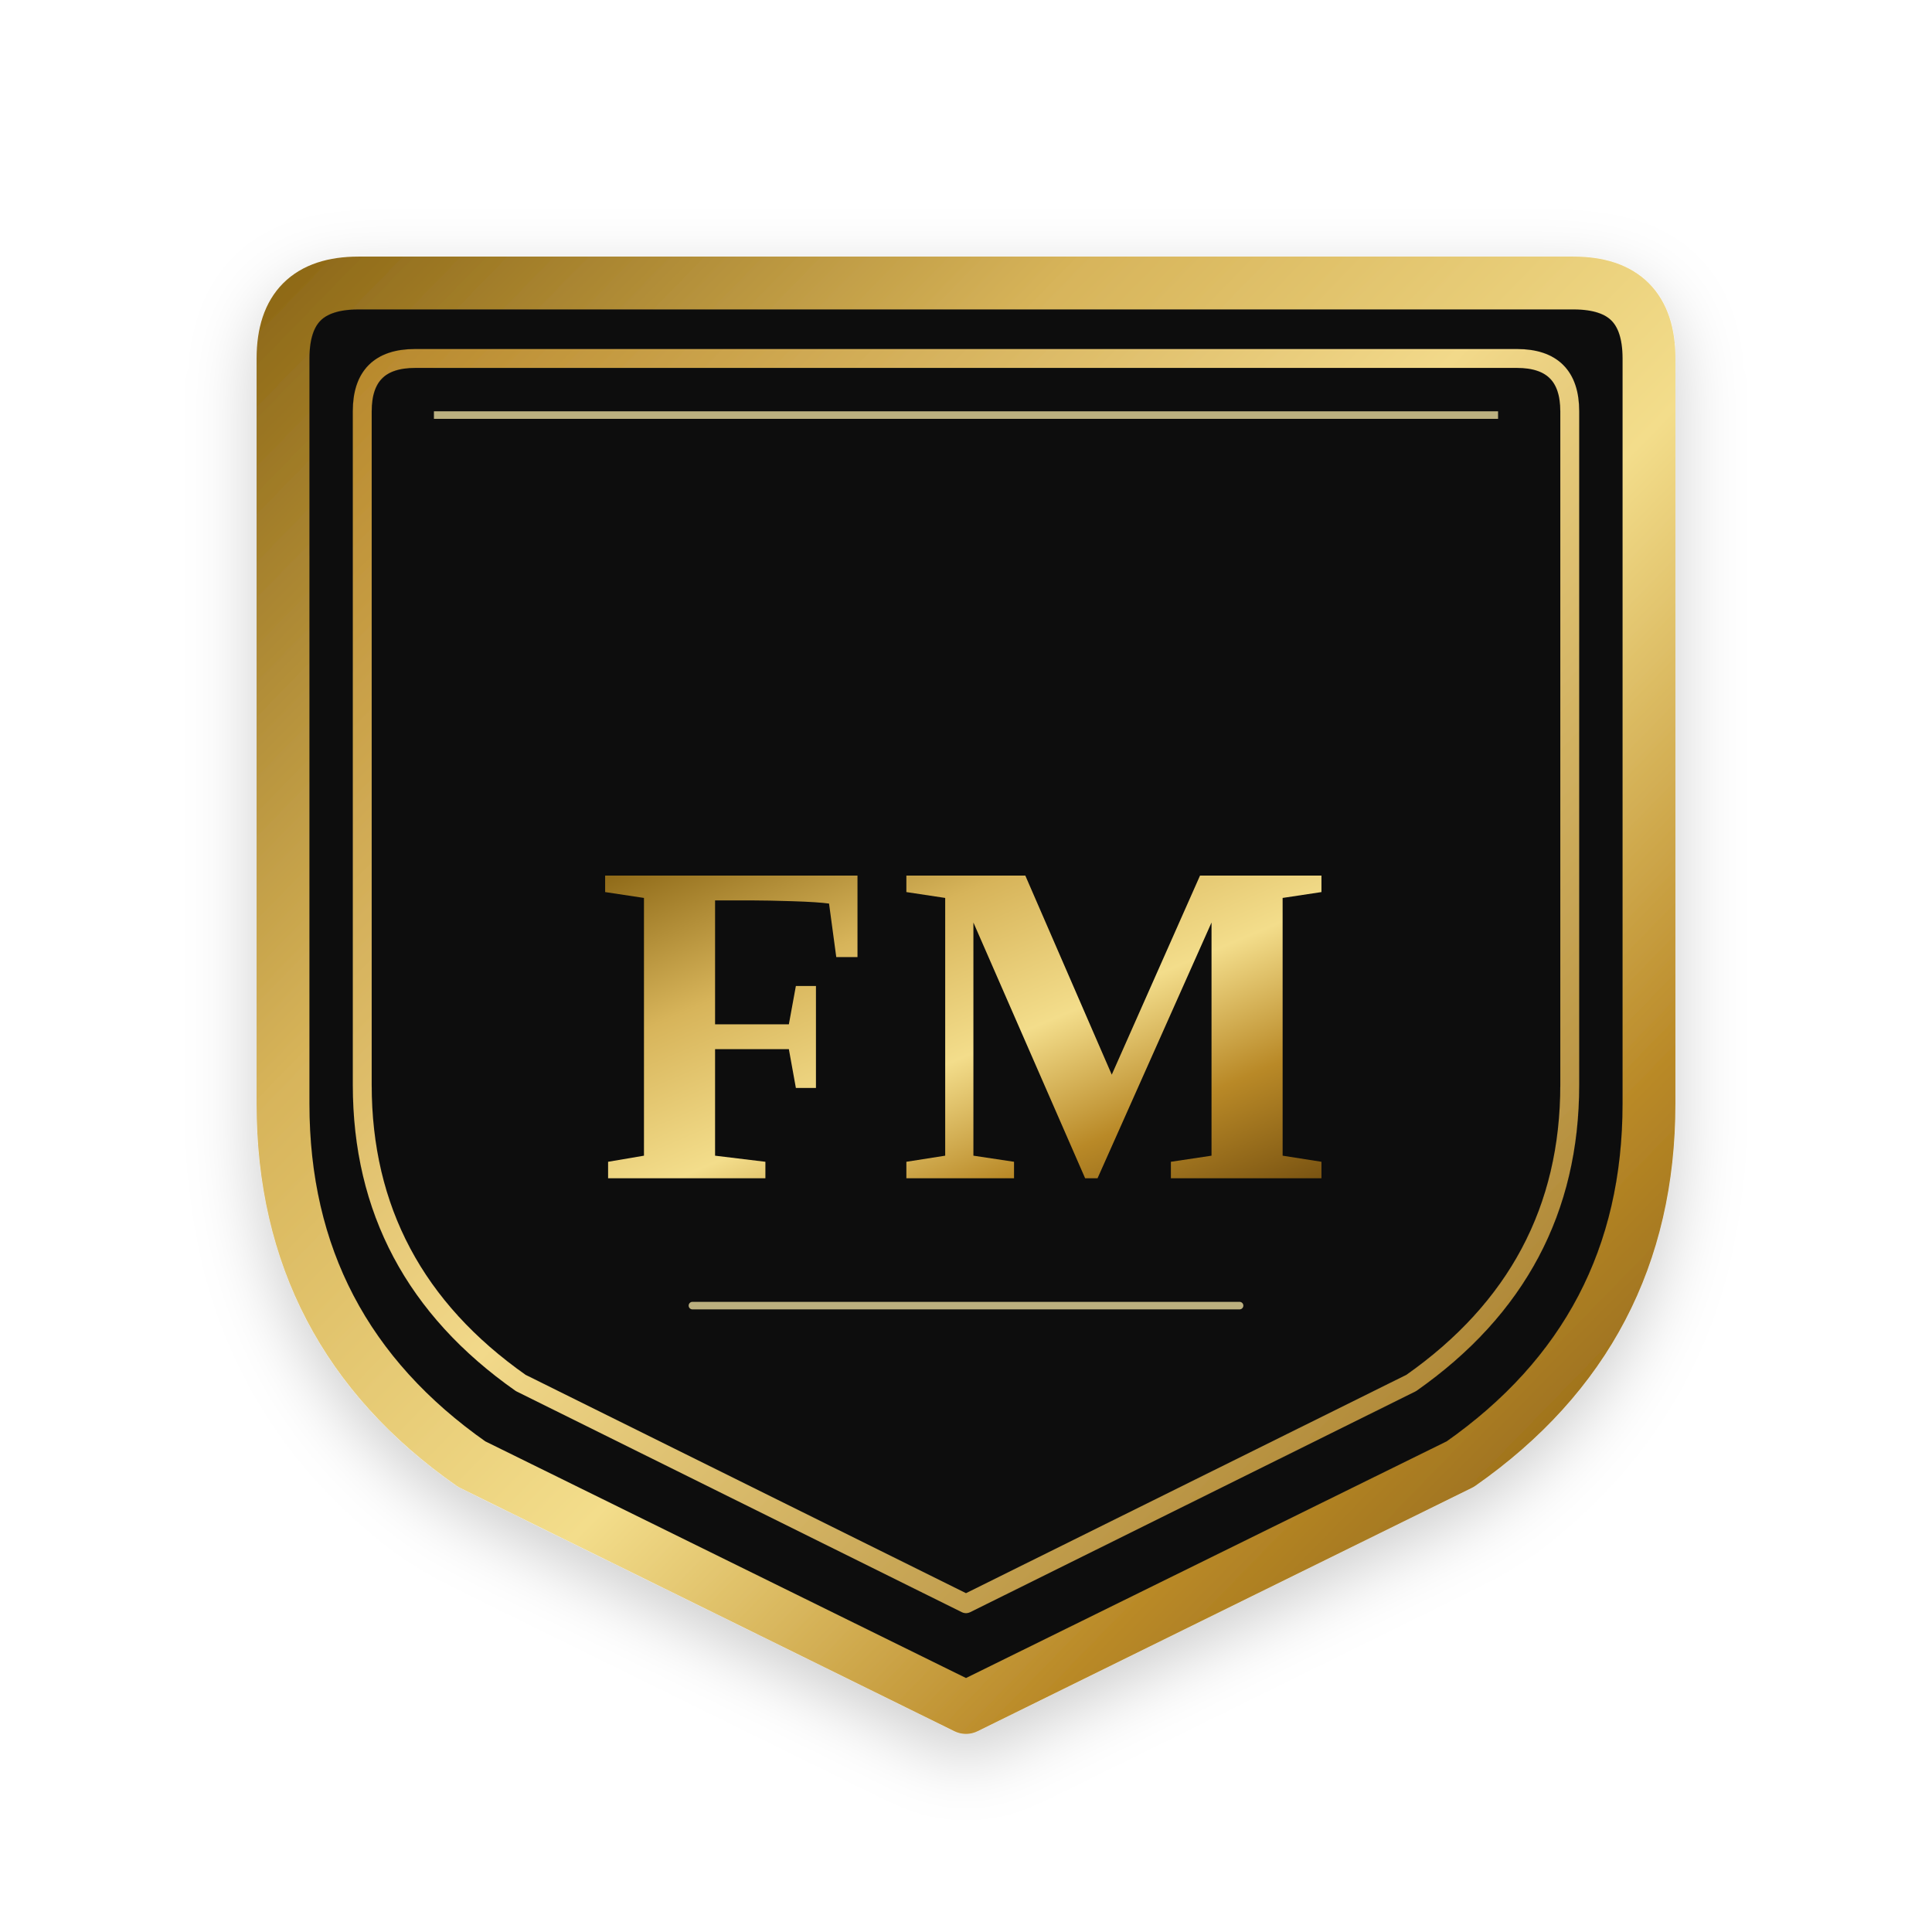
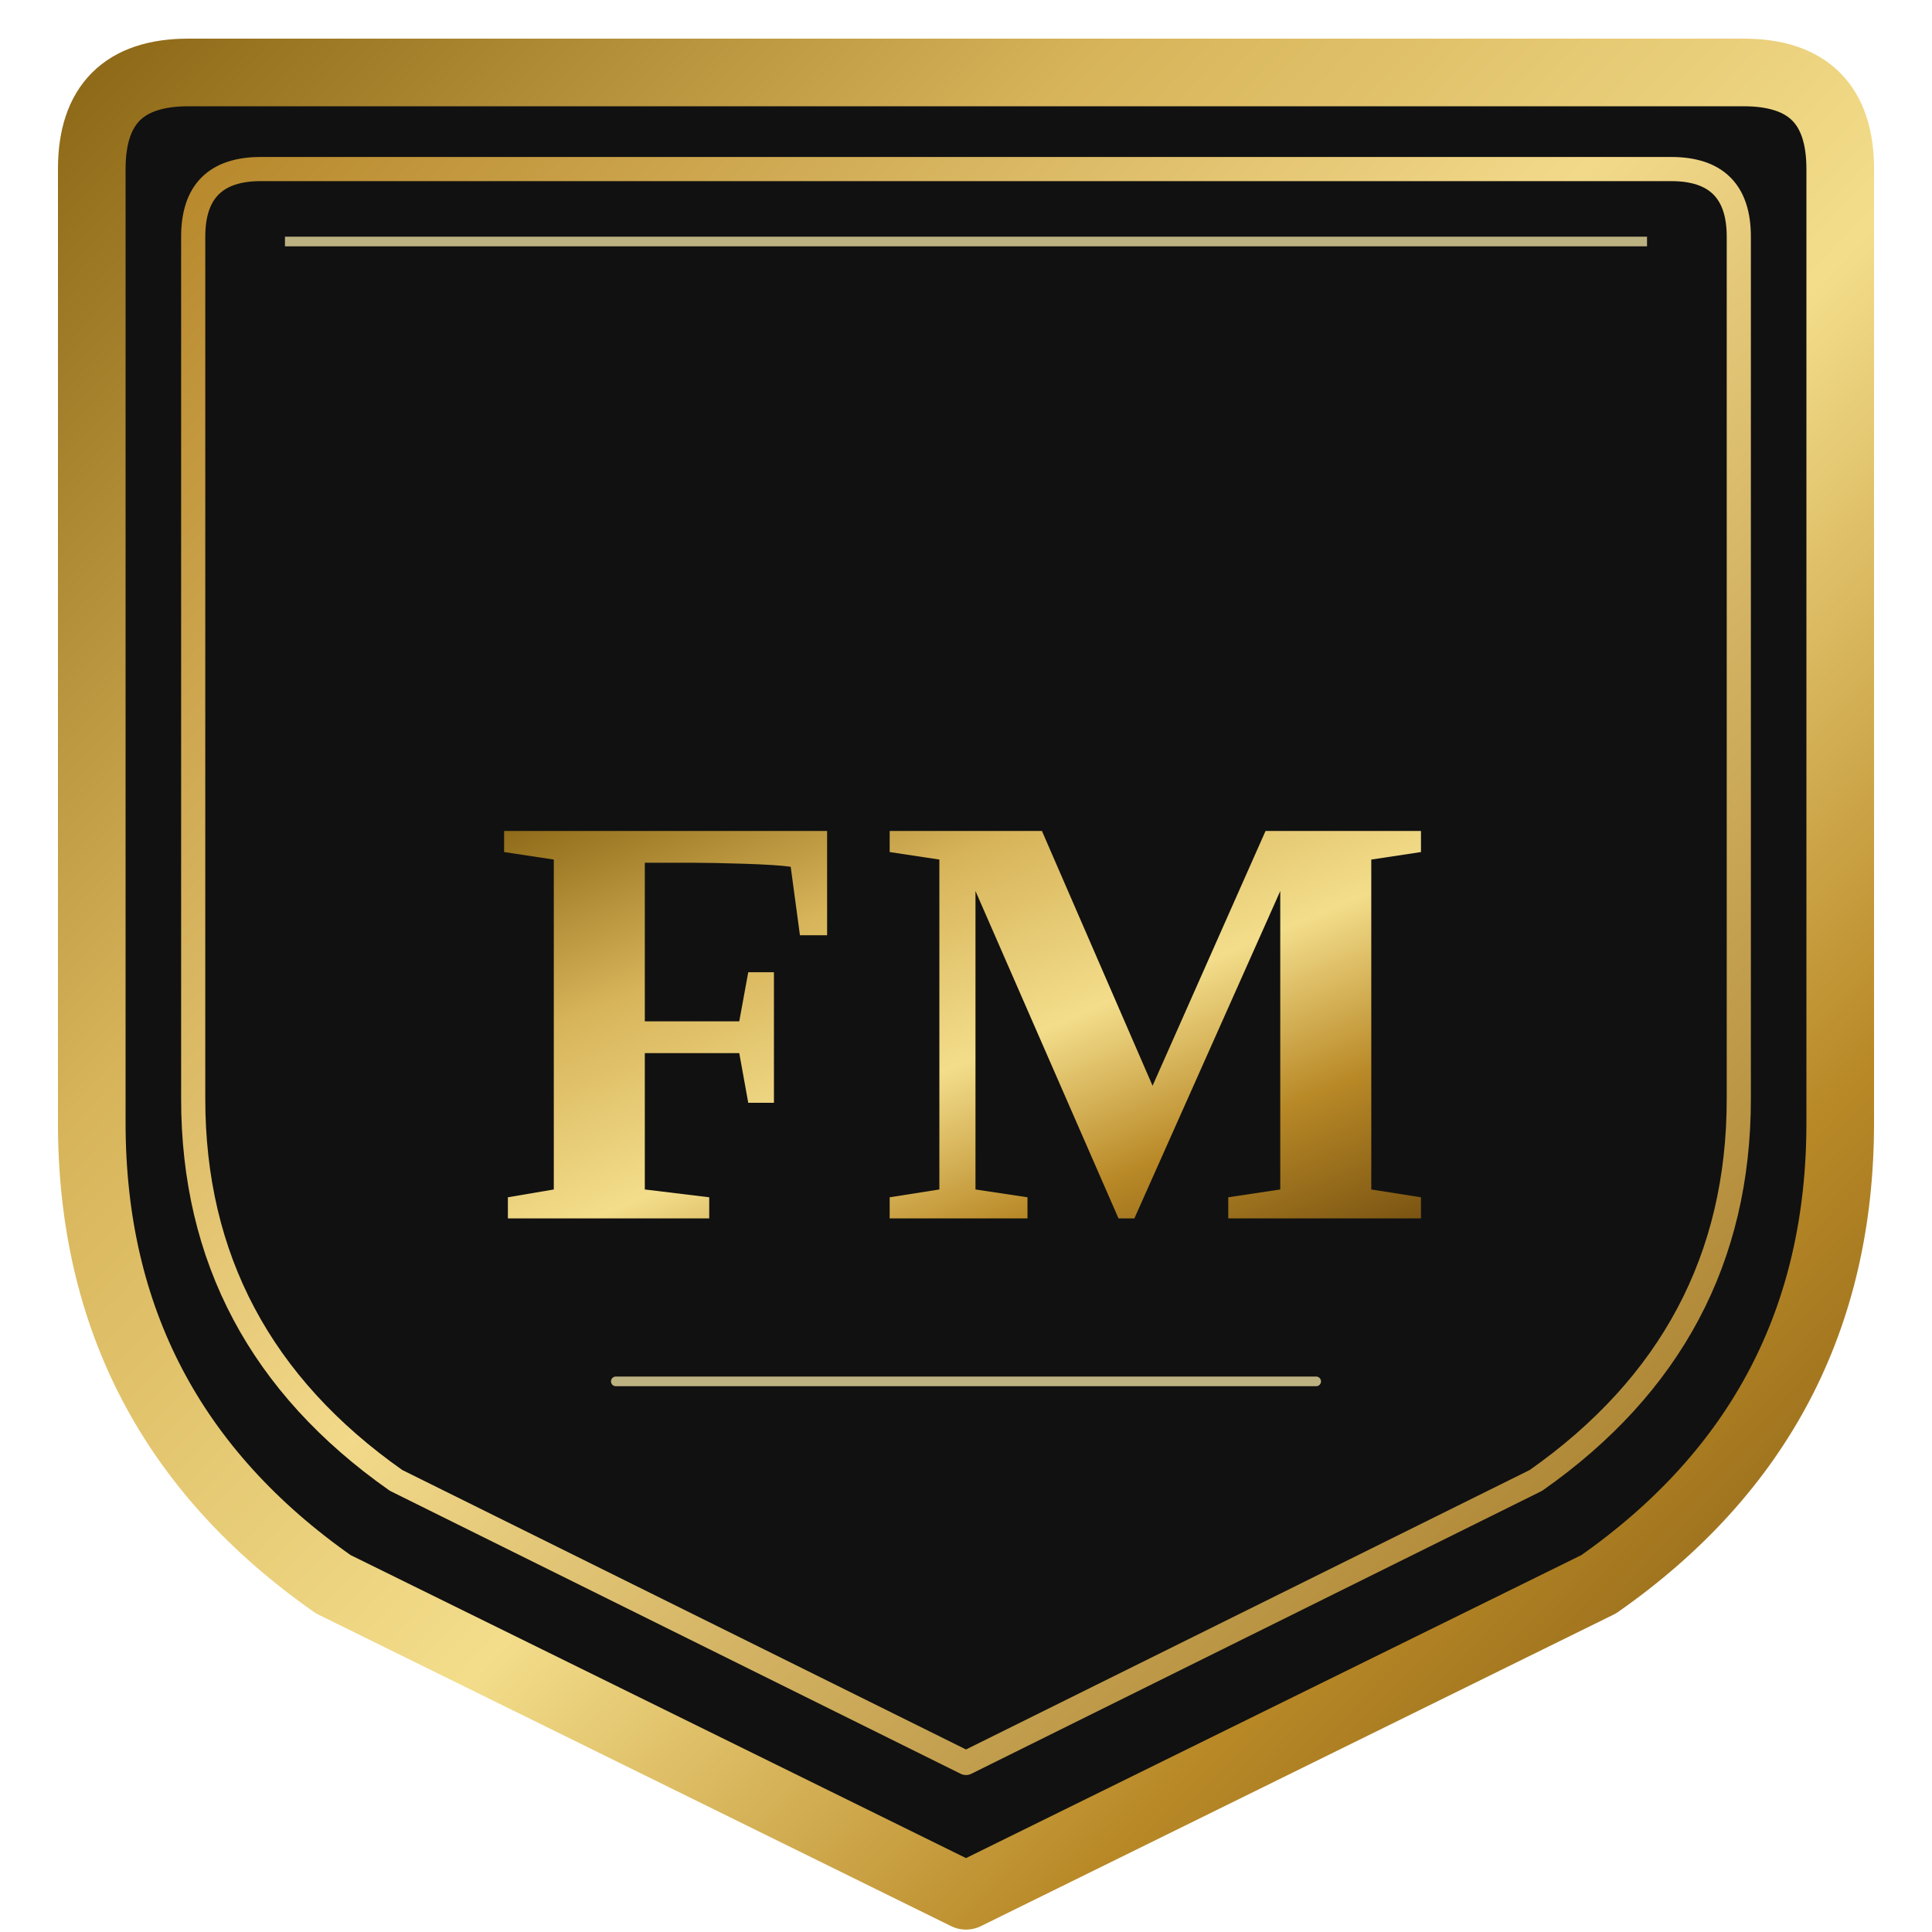
- <svg xmlns="http://www.w3.org/2000/svg" width="1024" height="1024" viewBox="0 0 1024 1024" fill="none" role="img" aria-labelledby="title desc">
+ <svg xmlns="http://www.w3.org/2000/svg" width="1024" height="1024" viewBox="120 120 784 800" fill="none" role="img" aria-labelledby="title desc">
  <defs>
    <linearGradient id="gold" x1="0%" y1="0%" x2="100%" y2="100%">
      <stop offset="0%" stop-color="#8F6A18" />
      <stop offset="28%" stop-color="#D7B45A" />
      <stop offset="55%" stop-color="#F3DD8B" />
      <stop offset="78%" stop-color="#B98927" />
      <stop offset="100%" stop-color="#7A5412" />
    </linearGradient>
    <linearGradient id="goldSoft" x1="0%" y1="0%" x2="100%" y2="100%">
      <stop offset="0%" stop-color="#B8892D" />
      <stop offset="45%" stop-color="#F2D98A" />
      <stop offset="100%" stop-color="#9A6E1C" />
    </linearGradient>
    <filter id="softShadow" x="-20%" y="-20%" width="140%" height="140%">
      <feDropShadow dx="0" dy="12" stdDeviation="18" flood-color="#000000" flood-opacity="0.20" />
    </filter>
  </defs>
-   <g filter="url(#softShadow)">
+   <g>
    <path d="M 190 150 L 834 150 Q 874 150 874 190 L 874 585 Q 874 706 774 776 L 512 905 L 250 776 Q 150 706 150 585 L 150 190 Q 150 150 190 150 Z" fill="#111111" stroke="url(#gold)" stroke-width="28" stroke-linejoin="round" />
    <path d="M 220 190 L 804 190 Q 832 190 832 218 L 832 575 Q 832 674 748 733 L 512 850 L 276 733 Q 192 674 192 575 L 192 218 Q 192 190 220 190 Z" fill="none" stroke="url(#goldSoft)" stroke-width="10" stroke-linejoin="round" />
    <path d="M 230 220 L 794 220" stroke="#F6E7A6" stroke-width="4" opacity="0.75" />
  </g>
  <text x="512" y="555" text-anchor="middle" dominant-baseline="middle" font-family="Georgia, 'Times New Roman', serif" font-size="245" font-weight="700" letter-spacing="10" fill="url(#gold)">FM</text>
  <line x1="350" y1="665" x2="674" y2="665" stroke="url(#gold)" stroke-width="16" stroke-linecap="round" />
  <line x1="367" y1="692" x2="657" y2="692" stroke="#F6E7A6" stroke-width="4" stroke-linecap="round" opacity="0.75" />
</svg>
